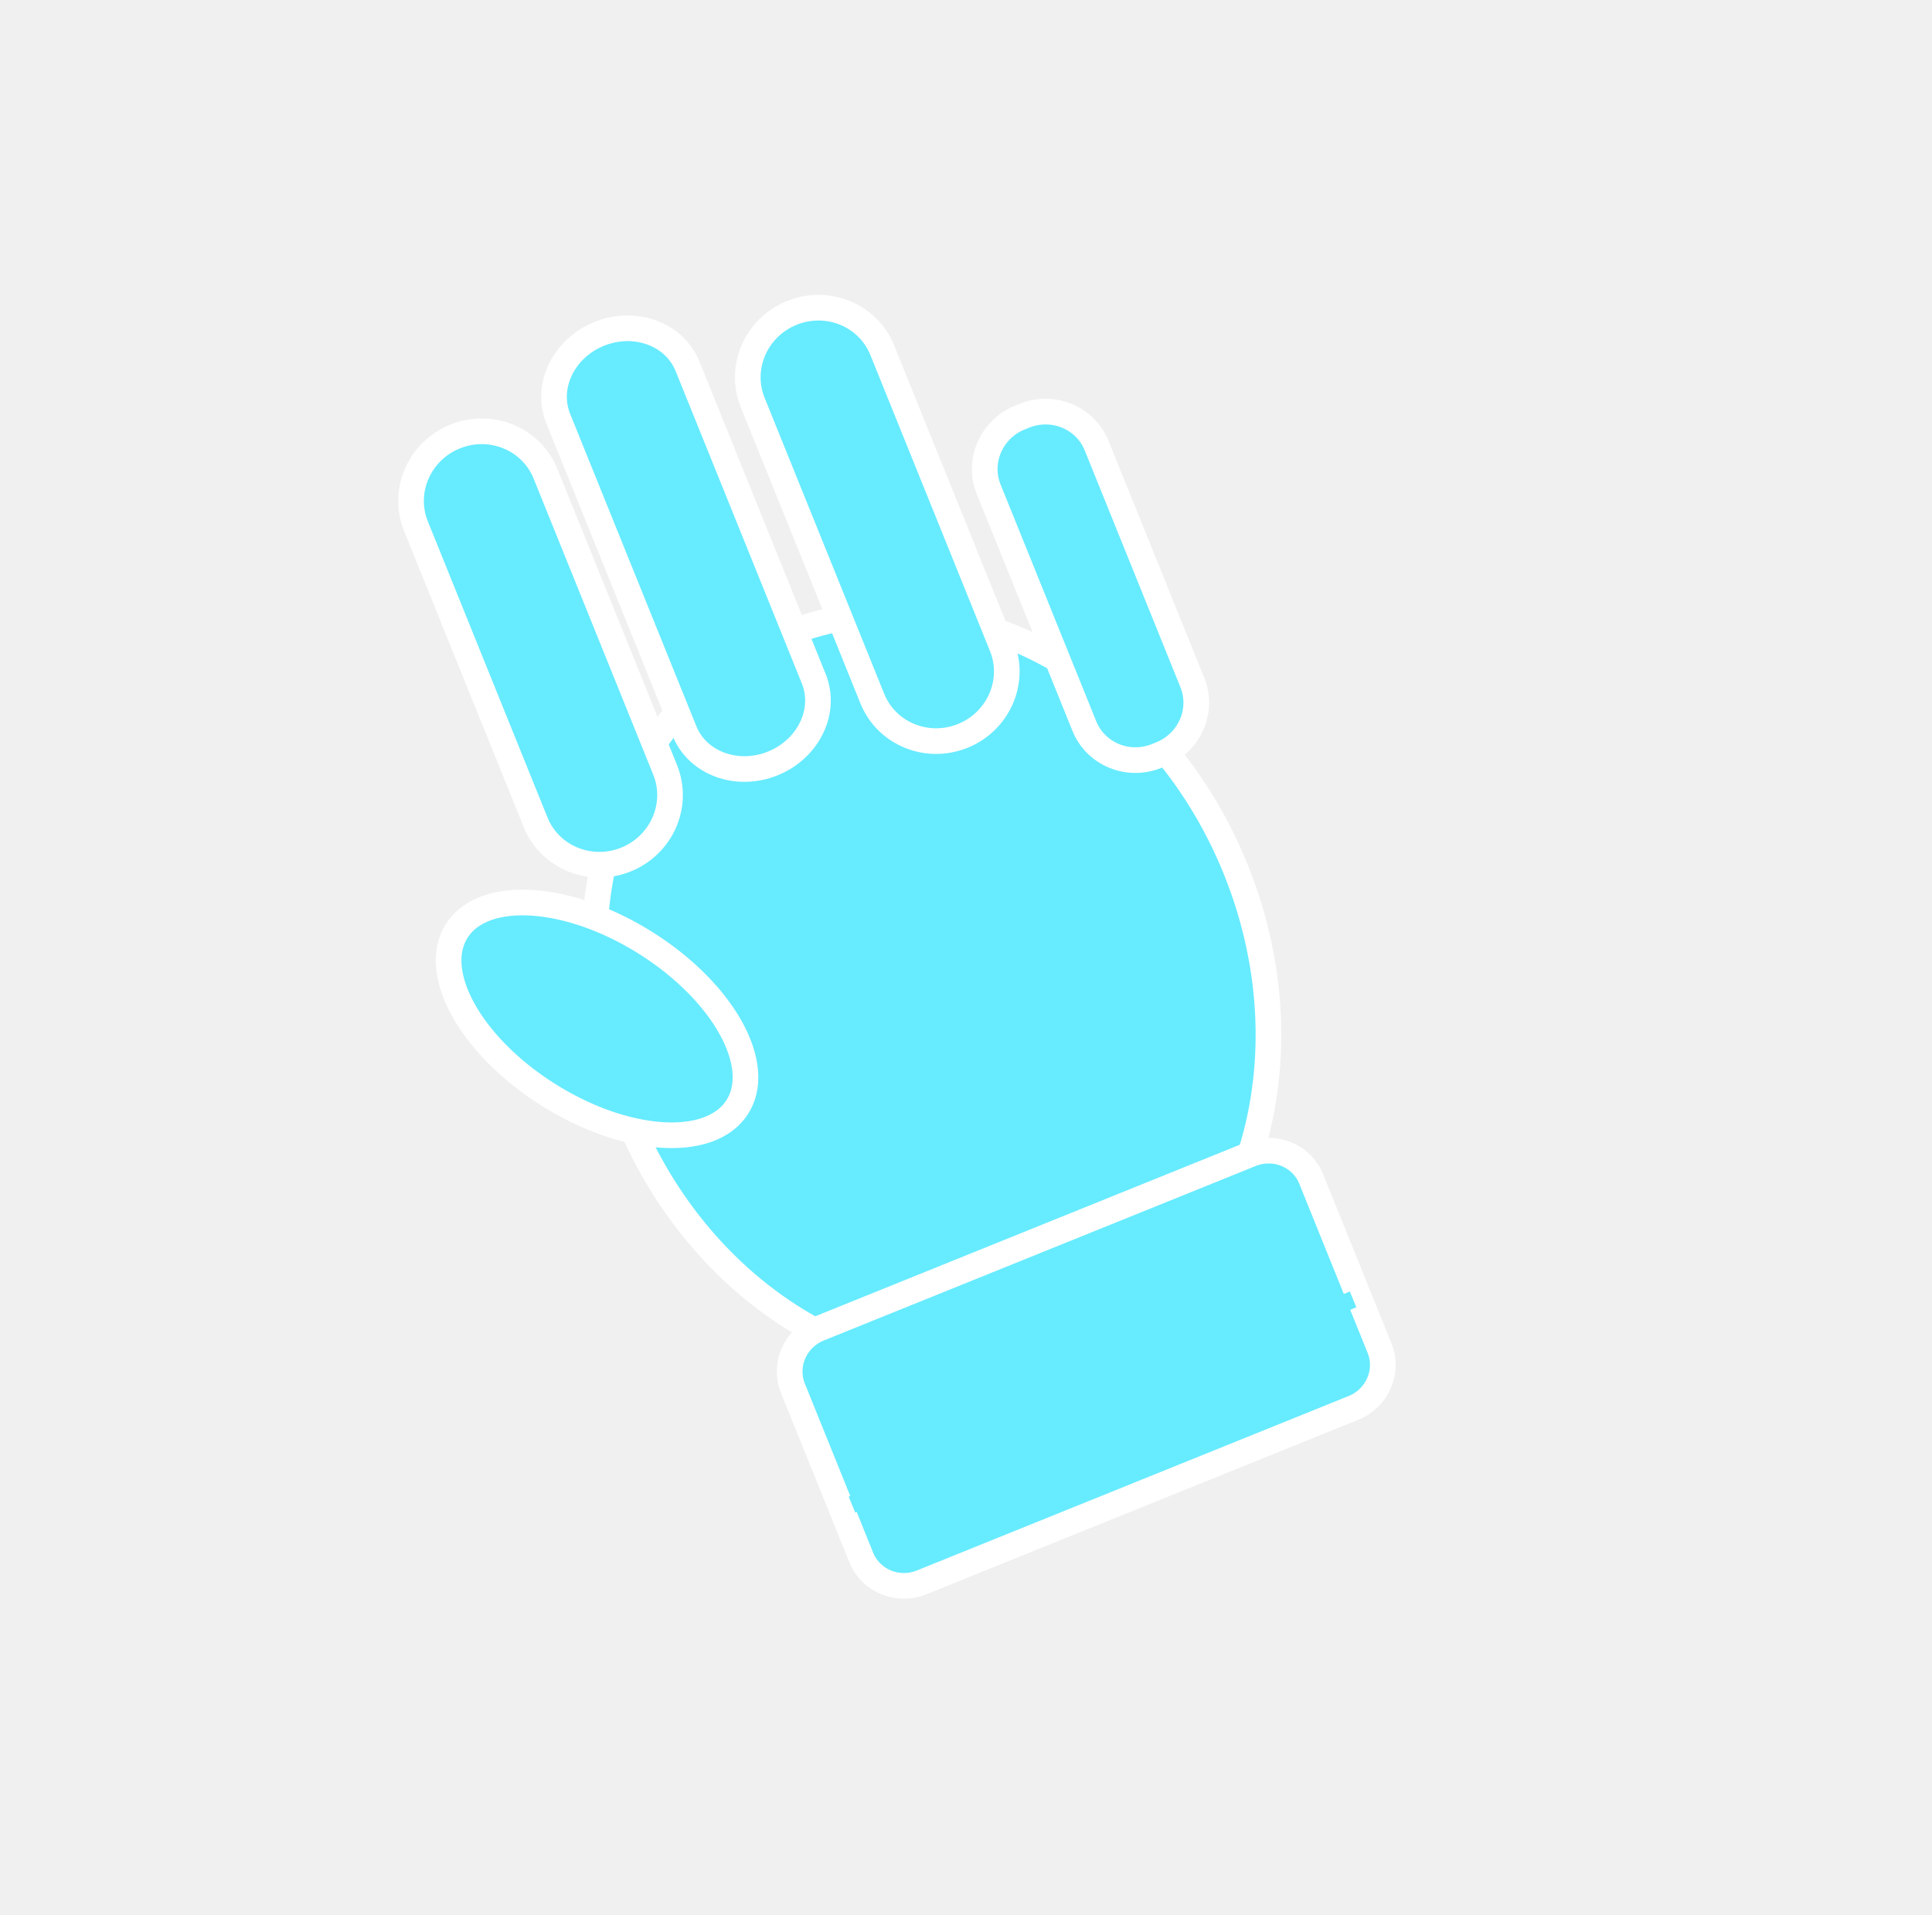
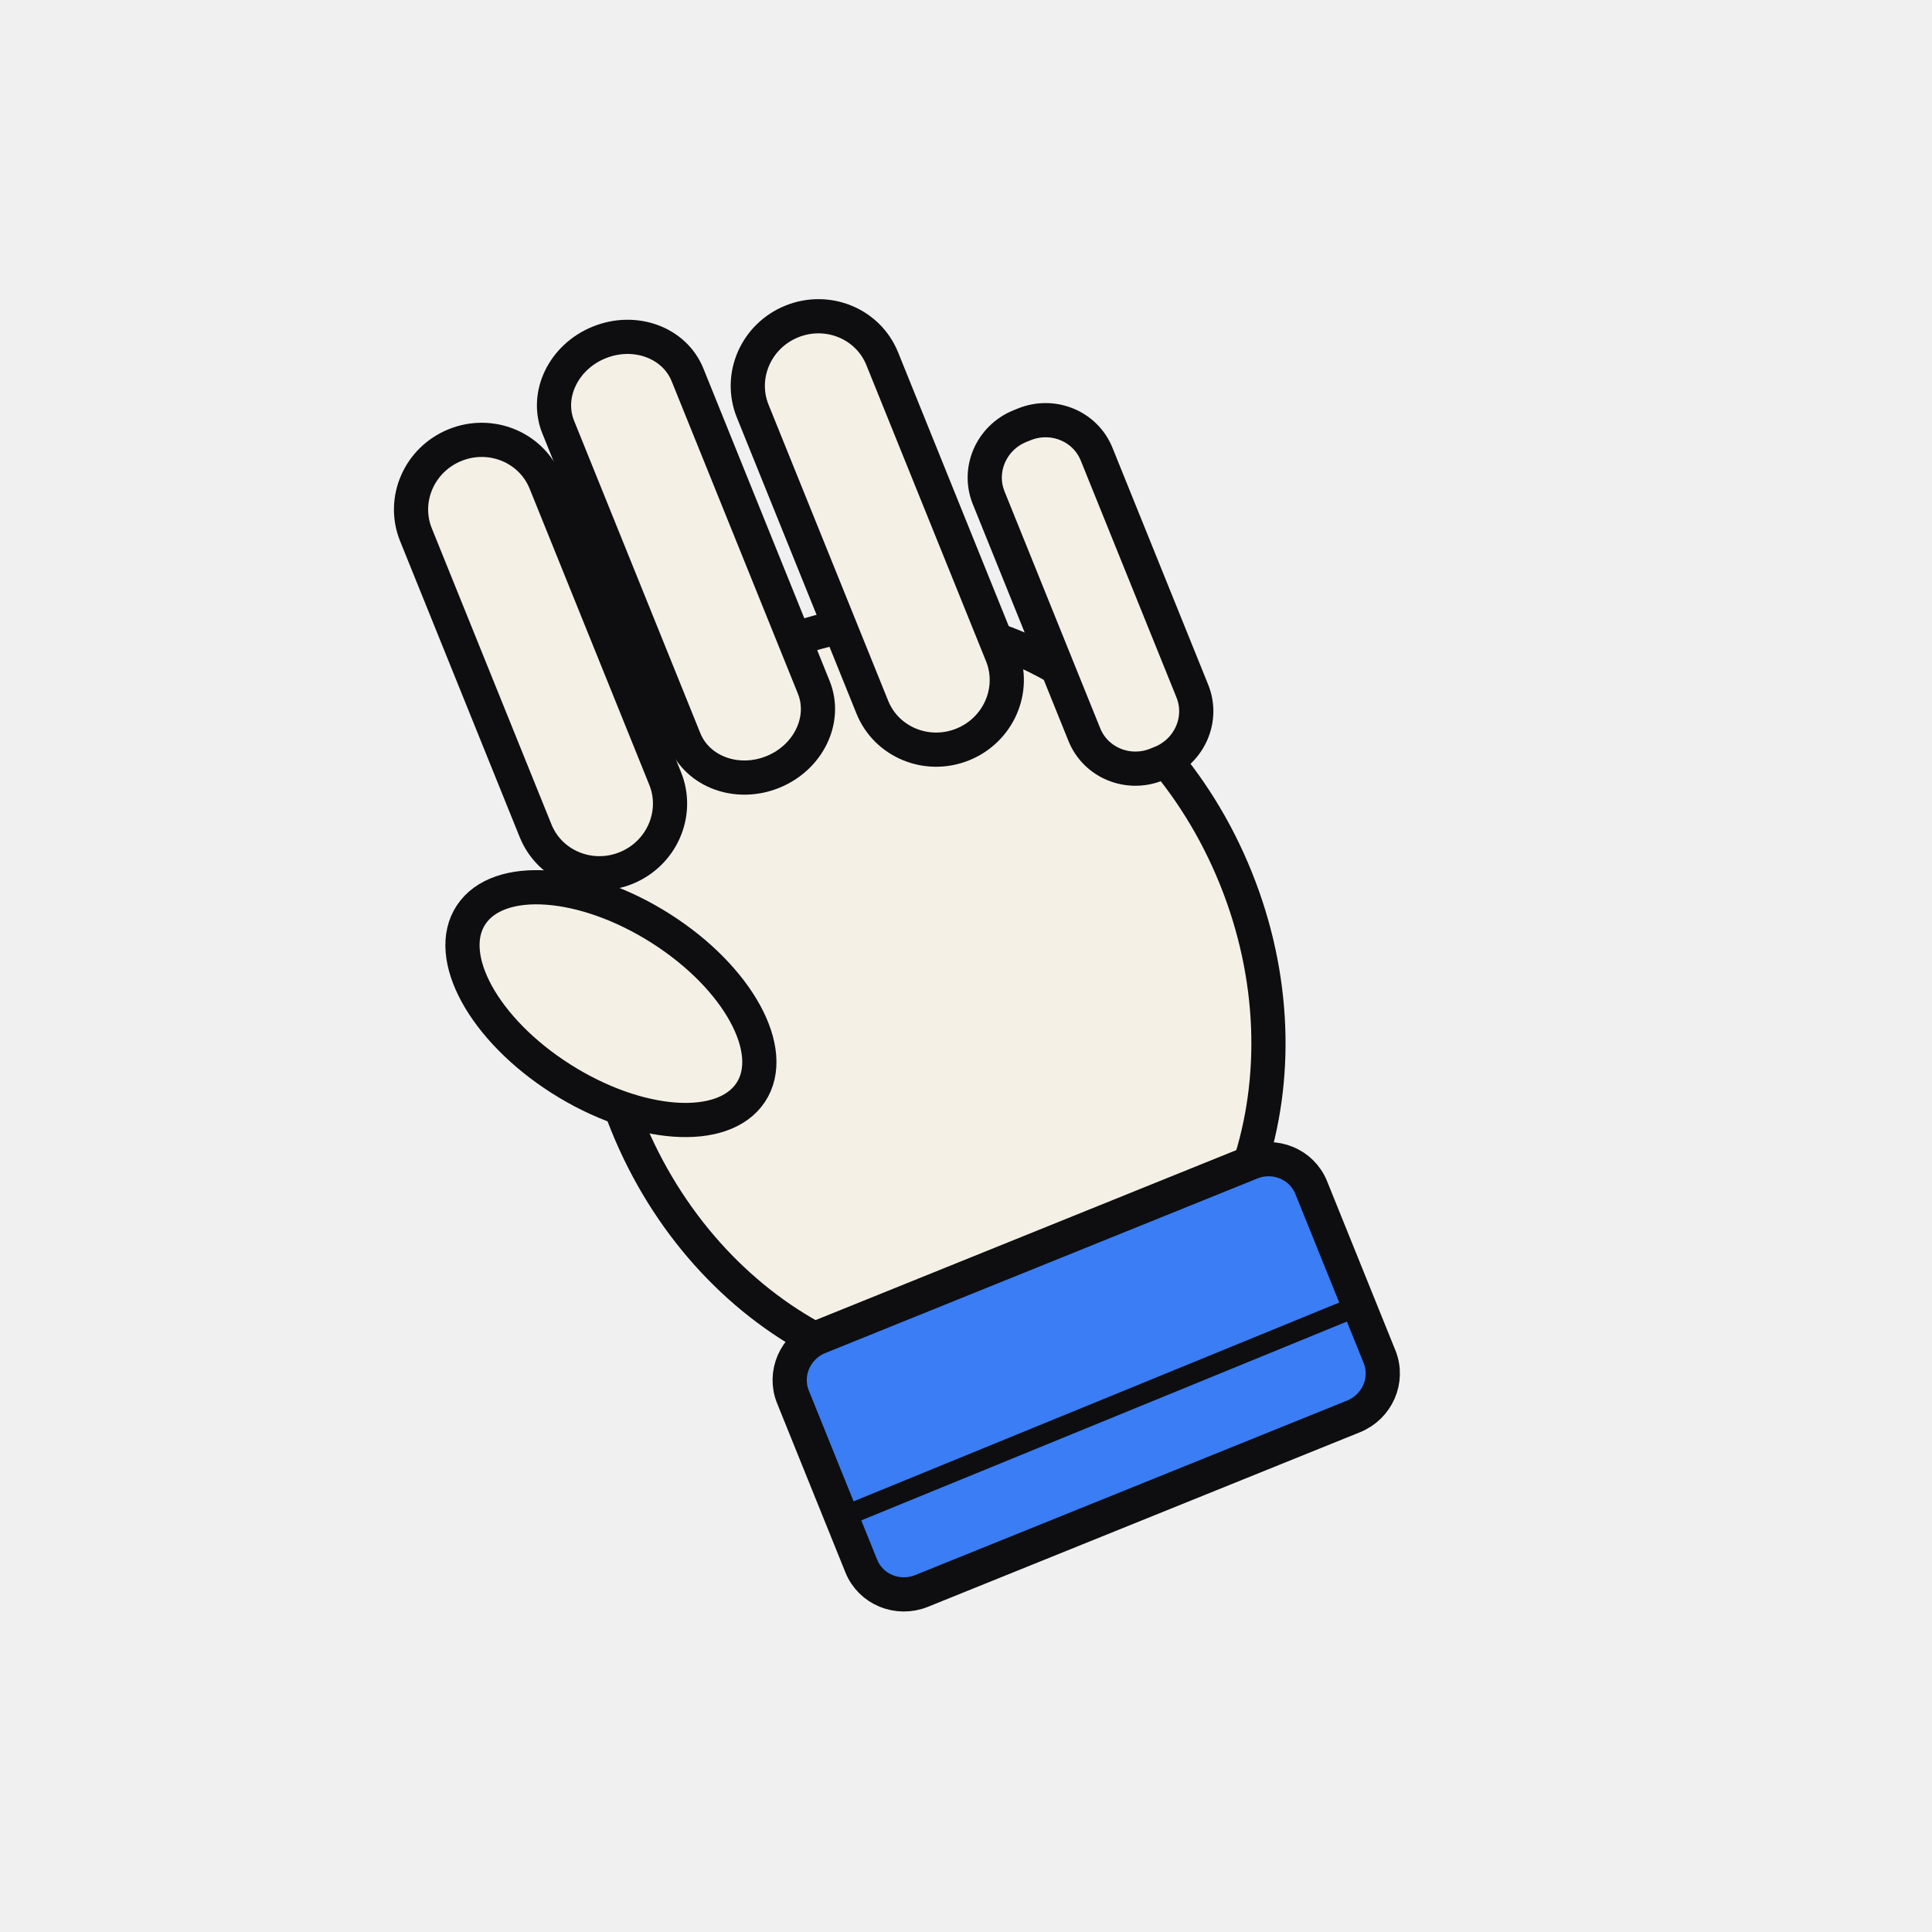
- <svg xmlns="http://www.w3.org/2000/svg" width="113" height="112" viewBox="0 0 113 112" fill="none">
-   <g clip-path="url(#clip0_1_2)">
-     <path d="M62.936 78.991C72.769 75.018 76.951 62.418 72.276 50.848C67.602 39.278 55.841 33.12 46.008 37.092C36.175 41.065 31.994 53.665 36.668 65.235C41.343 76.805 53.103 82.963 62.936 78.991Z" fill="#67EBFF" stroke="white" stroke-width="1.5" />
-     <path d="M43.096 64.79C44.707 62.361 42.352 58.066 37.837 55.197C33.322 52.327 28.356 51.968 26.745 54.397C25.134 56.825 27.489 61.12 32.004 63.99C36.52 66.86 41.486 67.218 43.096 64.79Z" fill="#67EBFF" stroke="white" stroke-width="1.5" />
-     <path d="M31.906 27.711C31.078 25.662 28.71 24.685 26.618 25.531C24.525 26.376 23.5 28.723 24.328 30.773L31.326 48.092C32.154 50.141 34.521 51.117 36.614 50.272C38.706 49.426 39.731 47.08 38.903 45.03L31.906 27.711Z" fill="#67EBFF" stroke="white" stroke-width="1.5" />
-     <path d="M40.213 21.426C39.449 19.534 37.136 18.684 35.047 19.528C32.959 20.372 31.886 22.59 32.65 24.482L40.033 42.755C40.797 44.647 43.11 45.497 45.199 44.653C47.287 43.809 48.36 41.591 47.596 39.699L40.213 21.426Z" fill="#67EBFF" stroke="white" stroke-width="1.5" />
-     <path d="M51.601 20.481C50.773 18.432 48.406 17.456 46.313 18.301C44.221 19.146 43.196 21.493 44.024 23.543L51.021 40.862C51.849 42.911 54.217 43.888 56.309 43.042C58.402 42.197 59.427 39.85 58.599 37.8L51.601 20.481Z" fill="#67EBFF" stroke="white" stroke-width="1.5" />
-     <path d="M59.91 24.319L59.657 24.421C57.983 25.098 57.163 26.975 57.826 28.615L63.423 42.47C64.086 44.11 65.98 44.891 67.654 44.214L67.907 44.112C69.581 43.436 70.401 41.558 69.738 39.919L64.14 26.064C63.478 24.424 61.584 23.643 59.91 24.319Z" fill="#67EBFF" stroke="white" stroke-width="1.5" />
-     <path d="M73.163 67.502L47.904 77.707C46.509 78.27 45.826 79.835 46.378 81.202L50.376 91.098C50.928 92.464 52.507 93.115 53.902 92.552L79.161 82.346C80.556 81.783 81.239 80.218 80.687 78.852L76.689 68.955C76.136 67.589 74.558 66.938 73.163 67.502Z" fill="#67EBFF" stroke="white" stroke-width="1.5" />
-     <path d="M49.829 88L79.14 76" stroke="#67EBFF" />
+ <svg xmlns="http://www.w3.org/2000/svg" width="64" height="64" viewBox="0 0 113 112" fill="none">
+   <g stroke="#0e0e10" stroke-width="2" stroke-linejoin="round" fill="#F4F0E6">
+     <path d="M62.936 78.991C72.769 75.018 76.951 62.418 72.276 50.848C67.602 39.278 55.841 33.12 46.008 37.092C36.175 41.065 31.994 53.665 36.668 65.235C41.343 76.805 53.103 82.963 62.936 78.991Z" />
+     <path d="M43.907 63.397C45.518 60.968 43.163 56.673 38.648 53.804C34.133 50.934 29.167 50.575 27.556 53.004C25.946 55.432 28.3 59.727 32.816 62.597C37.331 65.467 42.297 65.825 43.907 63.397Z" />
+     <path d="M31.906 27.711C31.078 25.662 28.71 24.685 26.618 25.531C24.525 26.376 23.5 28.723 24.328 30.773L31.326 48.092C32.154 50.141 34.521 51.117 36.614 50.272C38.706 49.426 39.731 47.08 38.903 45.03L31.906 27.711Z" />
+     <path d="M40.213 21.426C39.449 19.534 37.136 18.684 35.047 19.528C32.959 20.372 31.886 22.59 32.65 24.482L40.033 42.755C40.797 44.647 43.11 45.497 45.199 44.653C47.287 43.809 48.36 41.591 47.596 39.699L40.213 21.426Z" />
+     <path d="M51.601 20.481C50.773 18.432 48.406 17.456 46.313 18.301C44.221 19.146 43.196 21.493 44.024 23.543L51.021 40.862C51.849 42.911 54.217 43.888 56.309 43.042C58.402 42.197 59.427 39.85 58.599 37.8L51.601 20.481Z" />
+     <path d="M59.91 24.319L59.657 24.421C57.983 25.098 57.163 26.975 57.826 28.615L63.423 42.47C64.086 44.11 65.98 44.891 67.654 44.214L67.907 44.112C69.581 43.436 70.401 41.558 69.738 39.919L64.14 26.064C63.478 24.424 61.584 23.643 59.91 24.319Z" />
+     <path d="M73.163 67.502L47.904 77.707C46.509 78.27 45.826 79.835 46.378 81.202L50.376 91.098C50.928 92.464 52.507 93.115 53.902 92.552L79.161 82.346C80.556 81.783 81.239 80.218 80.687 78.852L76.689 68.955C76.136 67.589 74.558 66.938 73.163 67.502Z" fill="#3a7df5" />
  </g>
-   <defs>
-     <clipPath id="clip0_1_2">
-       <rect width="87.177" height="85.389" fill="white" transform="translate(0 32.657) rotate(-22)" />
-     </clipPath>
-   </defs>
+   <line x1="49.829" y1="88" x2="79.14" y2="76" stroke="#0e0e10" stroke-width="1.2" />
</svg>
